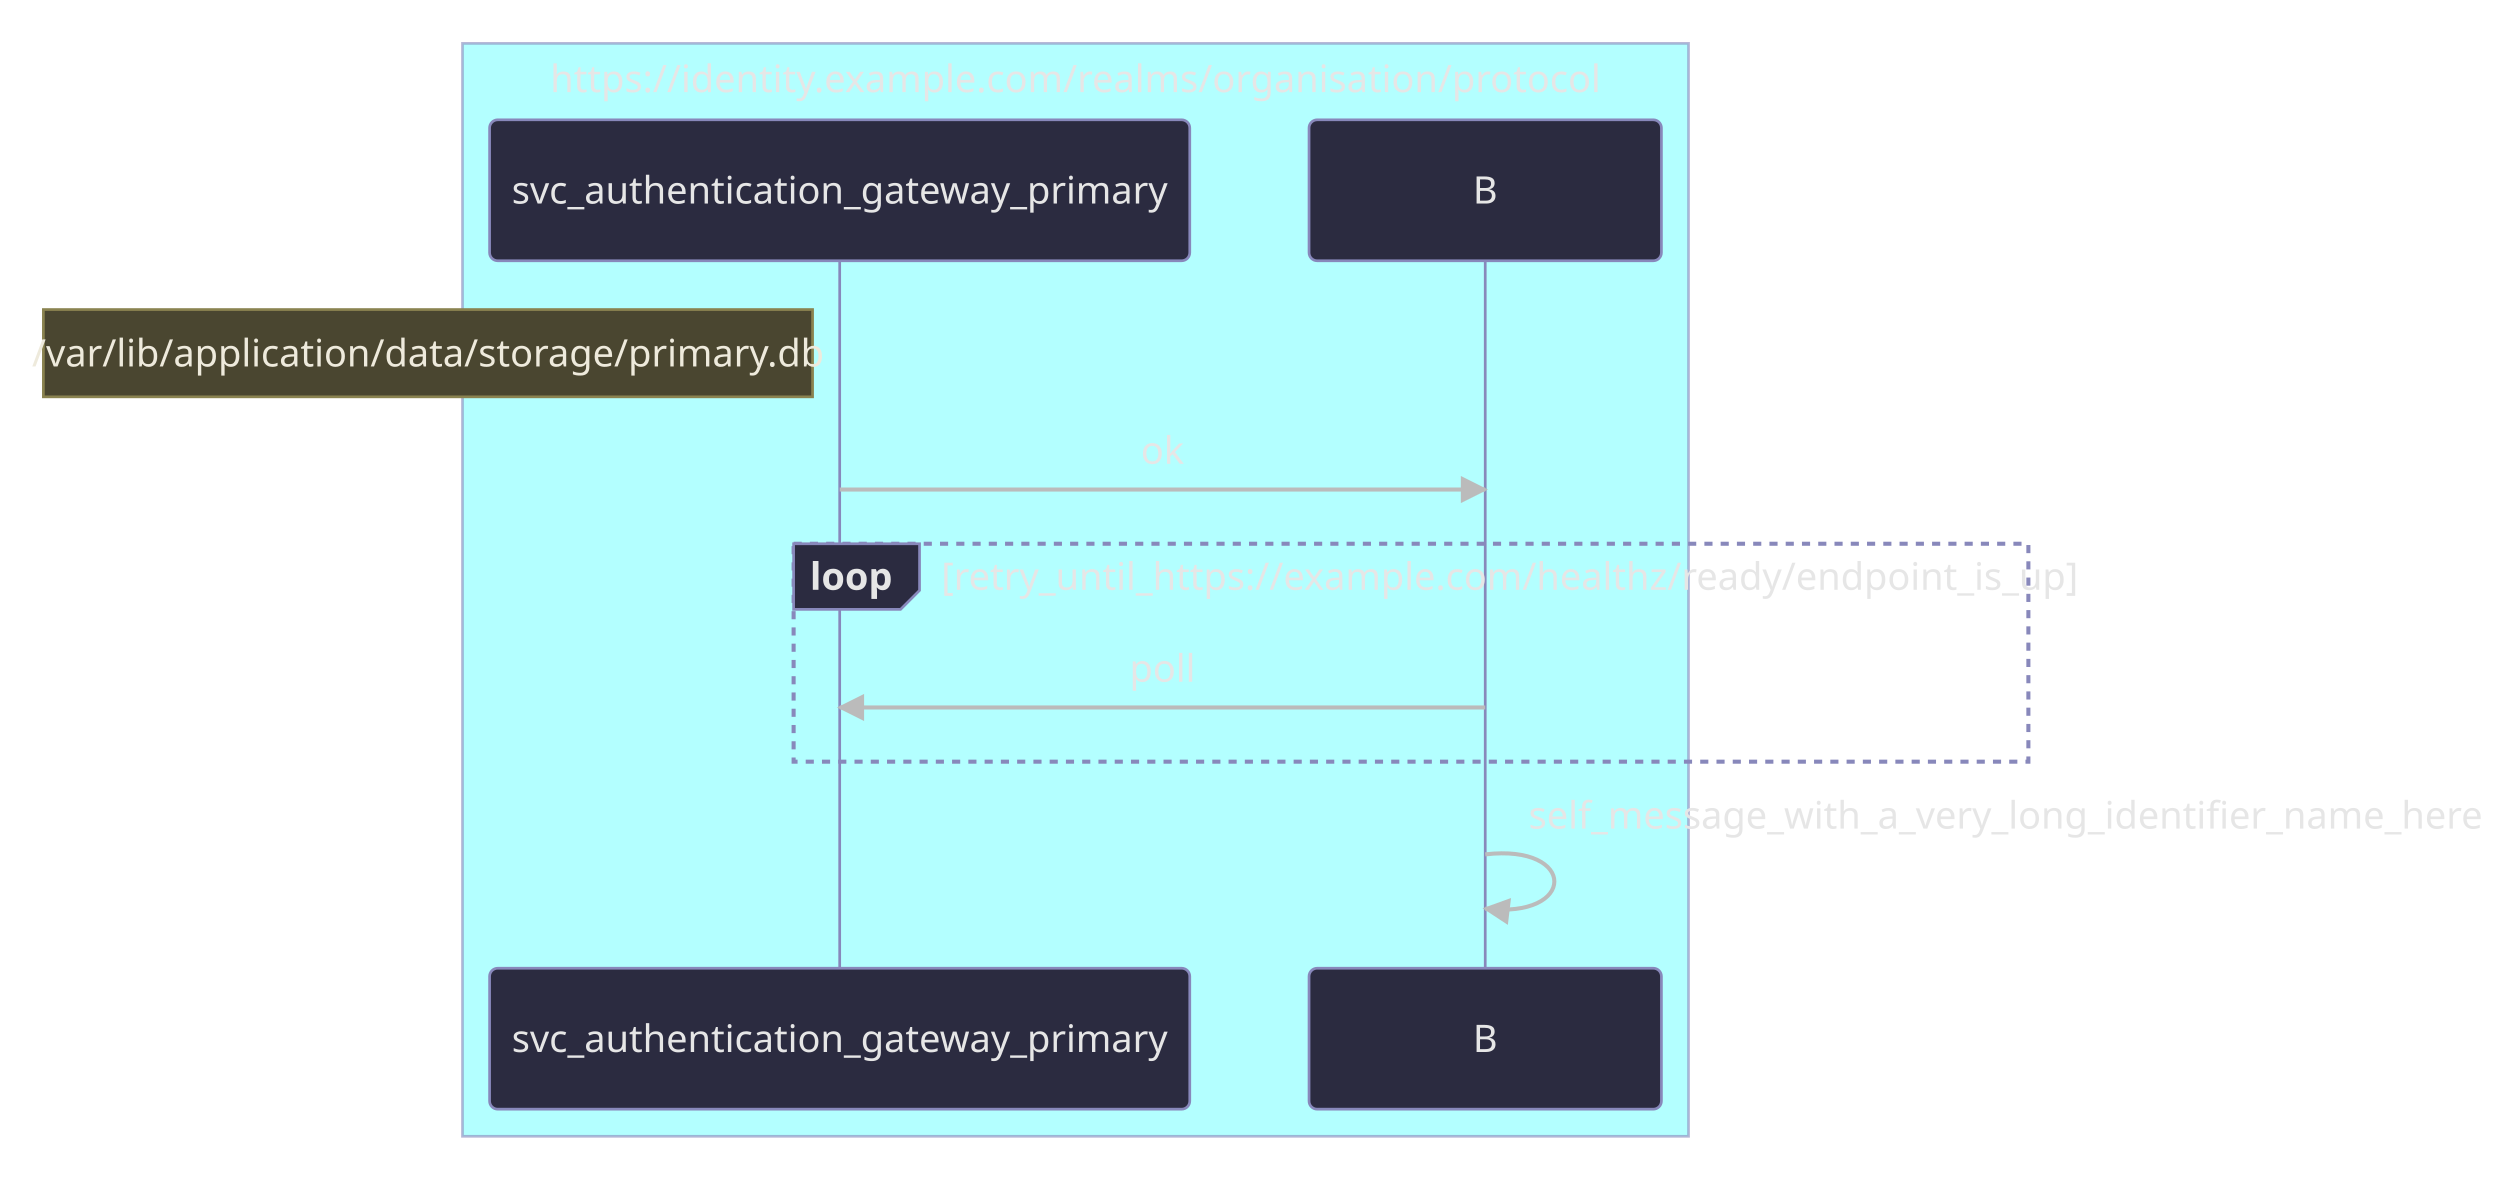
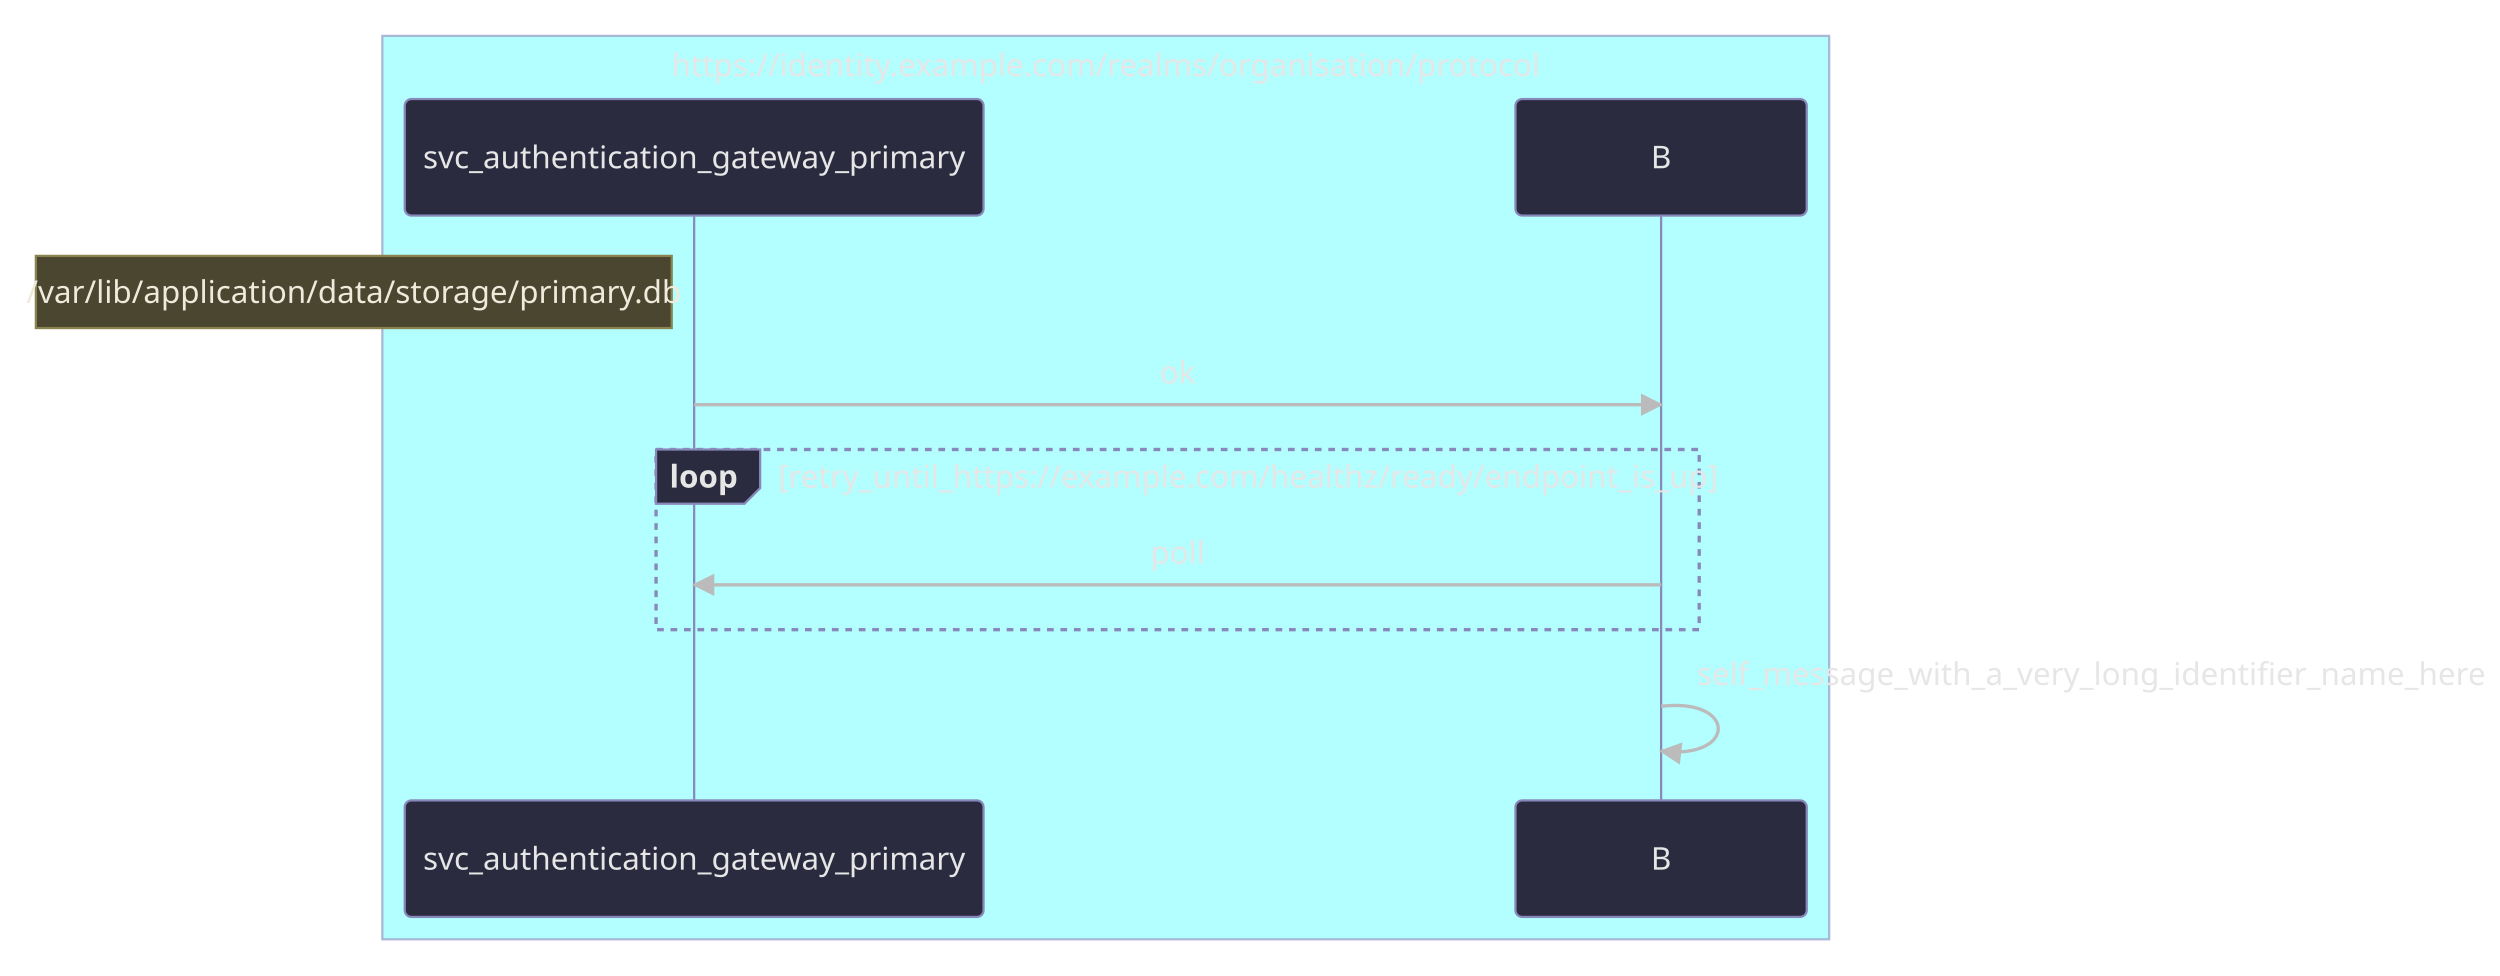
- <svg xmlns="http://www.w3.org/2000/svg" role="img" width="922.3" height="435.2" viewBox="0 0 922.3 435.2" font-family="sans-serif" font-size="14">
+ <svg xmlns="http://www.w3.org/2000/svg" role="img" width="1115.68" height="435.2" viewBox="0 0 1115.68 435.2" font-family="sans-serif" font-size="14">
  <defs>
    <marker id="m1k8wbmz-seq-arrow" viewBox="0 0 10 10" refX="9" refY="5" markerUnits="userSpaceOnUse" markerWidth="10" markerHeight="10" orient="auto-start-reverse">
      <path d="M0,0 L10,5 L0,10 z" fill="#bbbbbb" />
    </marker>
    <marker id="m1k8wbmz-seq-open" viewBox="0 0 10 10" refX="9" refY="5" markerUnits="userSpaceOnUse" markerWidth="11" markerHeight="11" orient="auto-start-reverse">
      <path d="M1,1 L9,5 L1,9" fill="none" stroke="#bbbbbb" stroke-width="1.5" />
    </marker>
  </defs>
  <g transform="translate(170.62,16)">
-     <rect x="0" y="0" width="452.31" height="403.2" fill="aqua" fill-opacity="0.3" stroke="#8888bb" stroke-opacity="0.6" />
-     <text x="226.16" y="18" fill="#e6e6e6" text-anchor="middle">https://identity.example.com/realms/organisation/protocol</text>
+     <rect x="0" y="0" width="645.69" height="403.2" fill="aqua" fill-opacity="0.3" stroke="#8888bb" stroke-opacity="0.6" />
+     <text x="322.85" y="18" fill="#e6e6e6" text-anchor="middle">https://identity.example.com/realms/organisation/protocol</text>
    <line x1="139.16" y1="80.2" x2="139.16" y2="341.2" stroke="#8888bb" />
-     <line x1="377.31" y1="80.2" x2="377.31" y2="341.2" stroke="#8888bb" />
-     <rect x="122.16" y="184.6" width="455.53" height="80.4" fill="none" stroke="#8888bb" stroke-width="1.5" stroke-dasharray="3,3" />
+     <line x1="570.69" y1="80.2" x2="570.69" y2="341.2" stroke="#8888bb" />
+     <rect x="122.16" y="184.6" width="465.53" height="80.4" fill="none" stroke="#8888bb" stroke-width="1.5" stroke-dasharray="3,3" />
    <polygon points="122.16,184.6 168.62,184.6 168.62,201.8 161.62,208.8 122.16,208.8" fill="#2b2b40" stroke="#8888bb" />
    <text x="143.39" y="201.6" fill="#e6e6e6" text-anchor="middle" font-weight="bold">loop</text>
    <text x="176.62" y="201.6" fill="#e6e6e6" text-anchor="start">[retry_until_https://example.com/healthz/ready/endpoint_is_up]</text>
-     <line x1="139.16" y1="164.6" x2="377.31" y2="164.6" stroke="#bbbbbb" stroke-width="1.5" marker-end="url(#m1k8wbmz-seq-arrow)" />
-     <text x="258.24" y="155.1" fill="#e6e6e6" text-anchor="middle">ok</text>
-     <line x1="377.31" y1="245" x2="139.16" y2="245" stroke="#bbbbbb" stroke-width="1.5" marker-end="url(#m1k8wbmz-seq-arrow)" />
-     <text x="258.24" y="235.5" fill="#e6e6e6" text-anchor="middle">poll</text>
-     <path d="M377.31,299.2 C411.31,295.2 411.31,323.2 377.31,319.2" fill="none" stroke="#bbbbbb" stroke-width="1.5" marker-end="url(#m1k8wbmz-seq-arrow)" />
-     <text x="393.31" y="289.7" fill="#e6e6e6" text-anchor="start">self_message_with_a_very_long_identifier_name_here</text>
+     <line x1="139.16" y1="164.6" x2="570.69" y2="164.6" stroke="#bbbbbb" stroke-width="1.5" marker-end="url(#m1k8wbmz-seq-arrow)" />
+     <text x="354.92" y="155.1" fill="#e6e6e6" text-anchor="middle">ok</text>
+     <line x1="570.69" y1="245" x2="139.16" y2="245" stroke="#bbbbbb" stroke-width="1.5" marker-end="url(#m1k8wbmz-seq-arrow)" />
+     <text x="354.92" y="235.5" fill="#e6e6e6" text-anchor="middle">poll</text>
+     <path d="M570.69,299.2 C604.69,295.2 604.69,323.2 570.69,319.2" fill="none" stroke="#bbbbbb" stroke-width="1.5" marker-end="url(#m1k8wbmz-seq-arrow)" />
+     <text x="586.69" y="289.7" fill="#e6e6e6" text-anchor="start">self_message_with_a_very_long_identifier_name_here</text>
    <rect x="-154.62" y="98.2" width="283.77" height="32.2" fill="#4a4630" stroke="#8a8350" />
    <text x="-12.73" y="119.2" fill="#eeeadc" text-anchor="middle">/var/lib/application/data/storage/primary.db</text>
    <rect x="10" y="28.2" width="258.31" height="52" rx="3" fill="#2b2b40" stroke="#8888bb" />
    <text x="139.16" y="59.1" fill="#e6e6e6" text-anchor="middle">svc_authentication_gateway_primary</text>
    <rect x="10" y="341.2" width="258.31" height="52" rx="3" fill="#2b2b40" stroke="#8888bb" />
    <text x="139.16" y="372.1" fill="#e6e6e6" text-anchor="middle">svc_authentication_gateway_primary</text>
-     <rect x="312.31" y="28.2" width="130" height="52" rx="3" fill="#2b2b40" stroke="#8888bb" />
-     <text x="377.31" y="59.1" fill="#e6e6e6" text-anchor="middle">B</text>
-     <rect x="312.31" y="341.2" width="130" height="52" rx="3" fill="#2b2b40" stroke="#8888bb" />
-     <text x="377.31" y="372.1" fill="#e6e6e6" text-anchor="middle">B</text>
+     <rect x="505.69" y="28.2" width="130" height="52" rx="3" fill="#2b2b40" stroke="#8888bb" />
+     <text x="570.69" y="59.1" fill="#e6e6e6" text-anchor="middle">B</text>
+     <rect x="505.69" y="341.2" width="130" height="52" rx="3" fill="#2b2b40" stroke="#8888bb" />
+     <text x="570.69" y="372.1" fill="#e6e6e6" text-anchor="middle">B</text>
  </g>
</svg>
